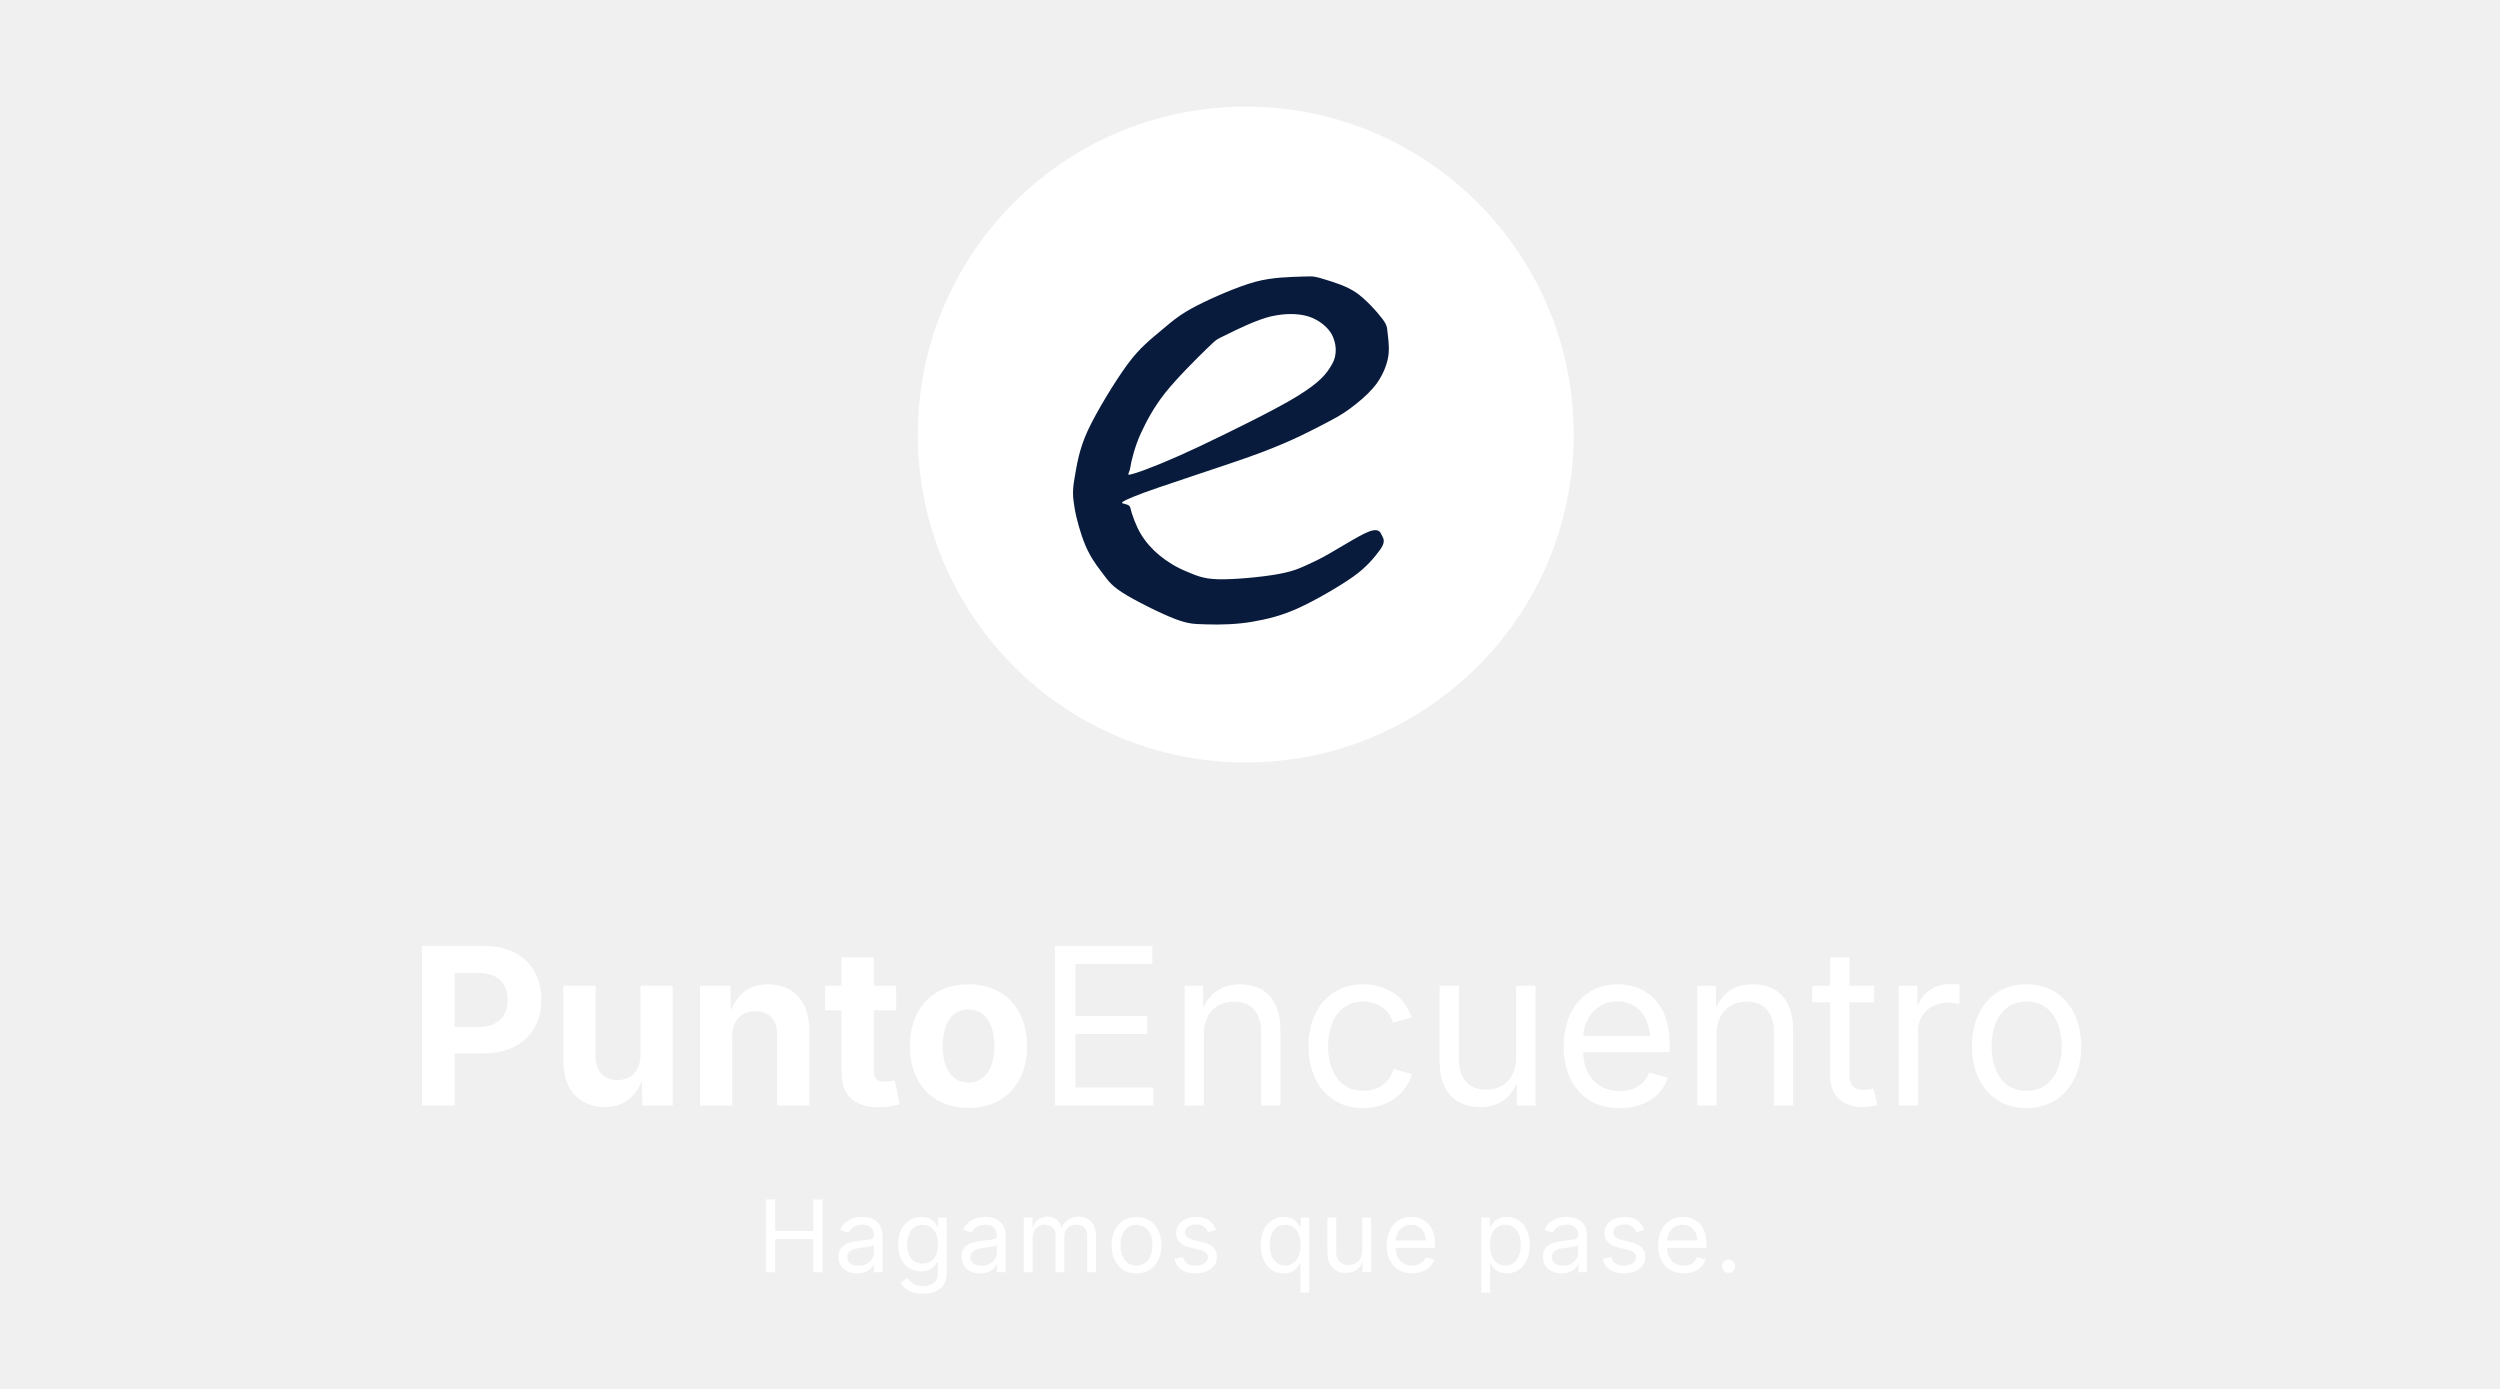
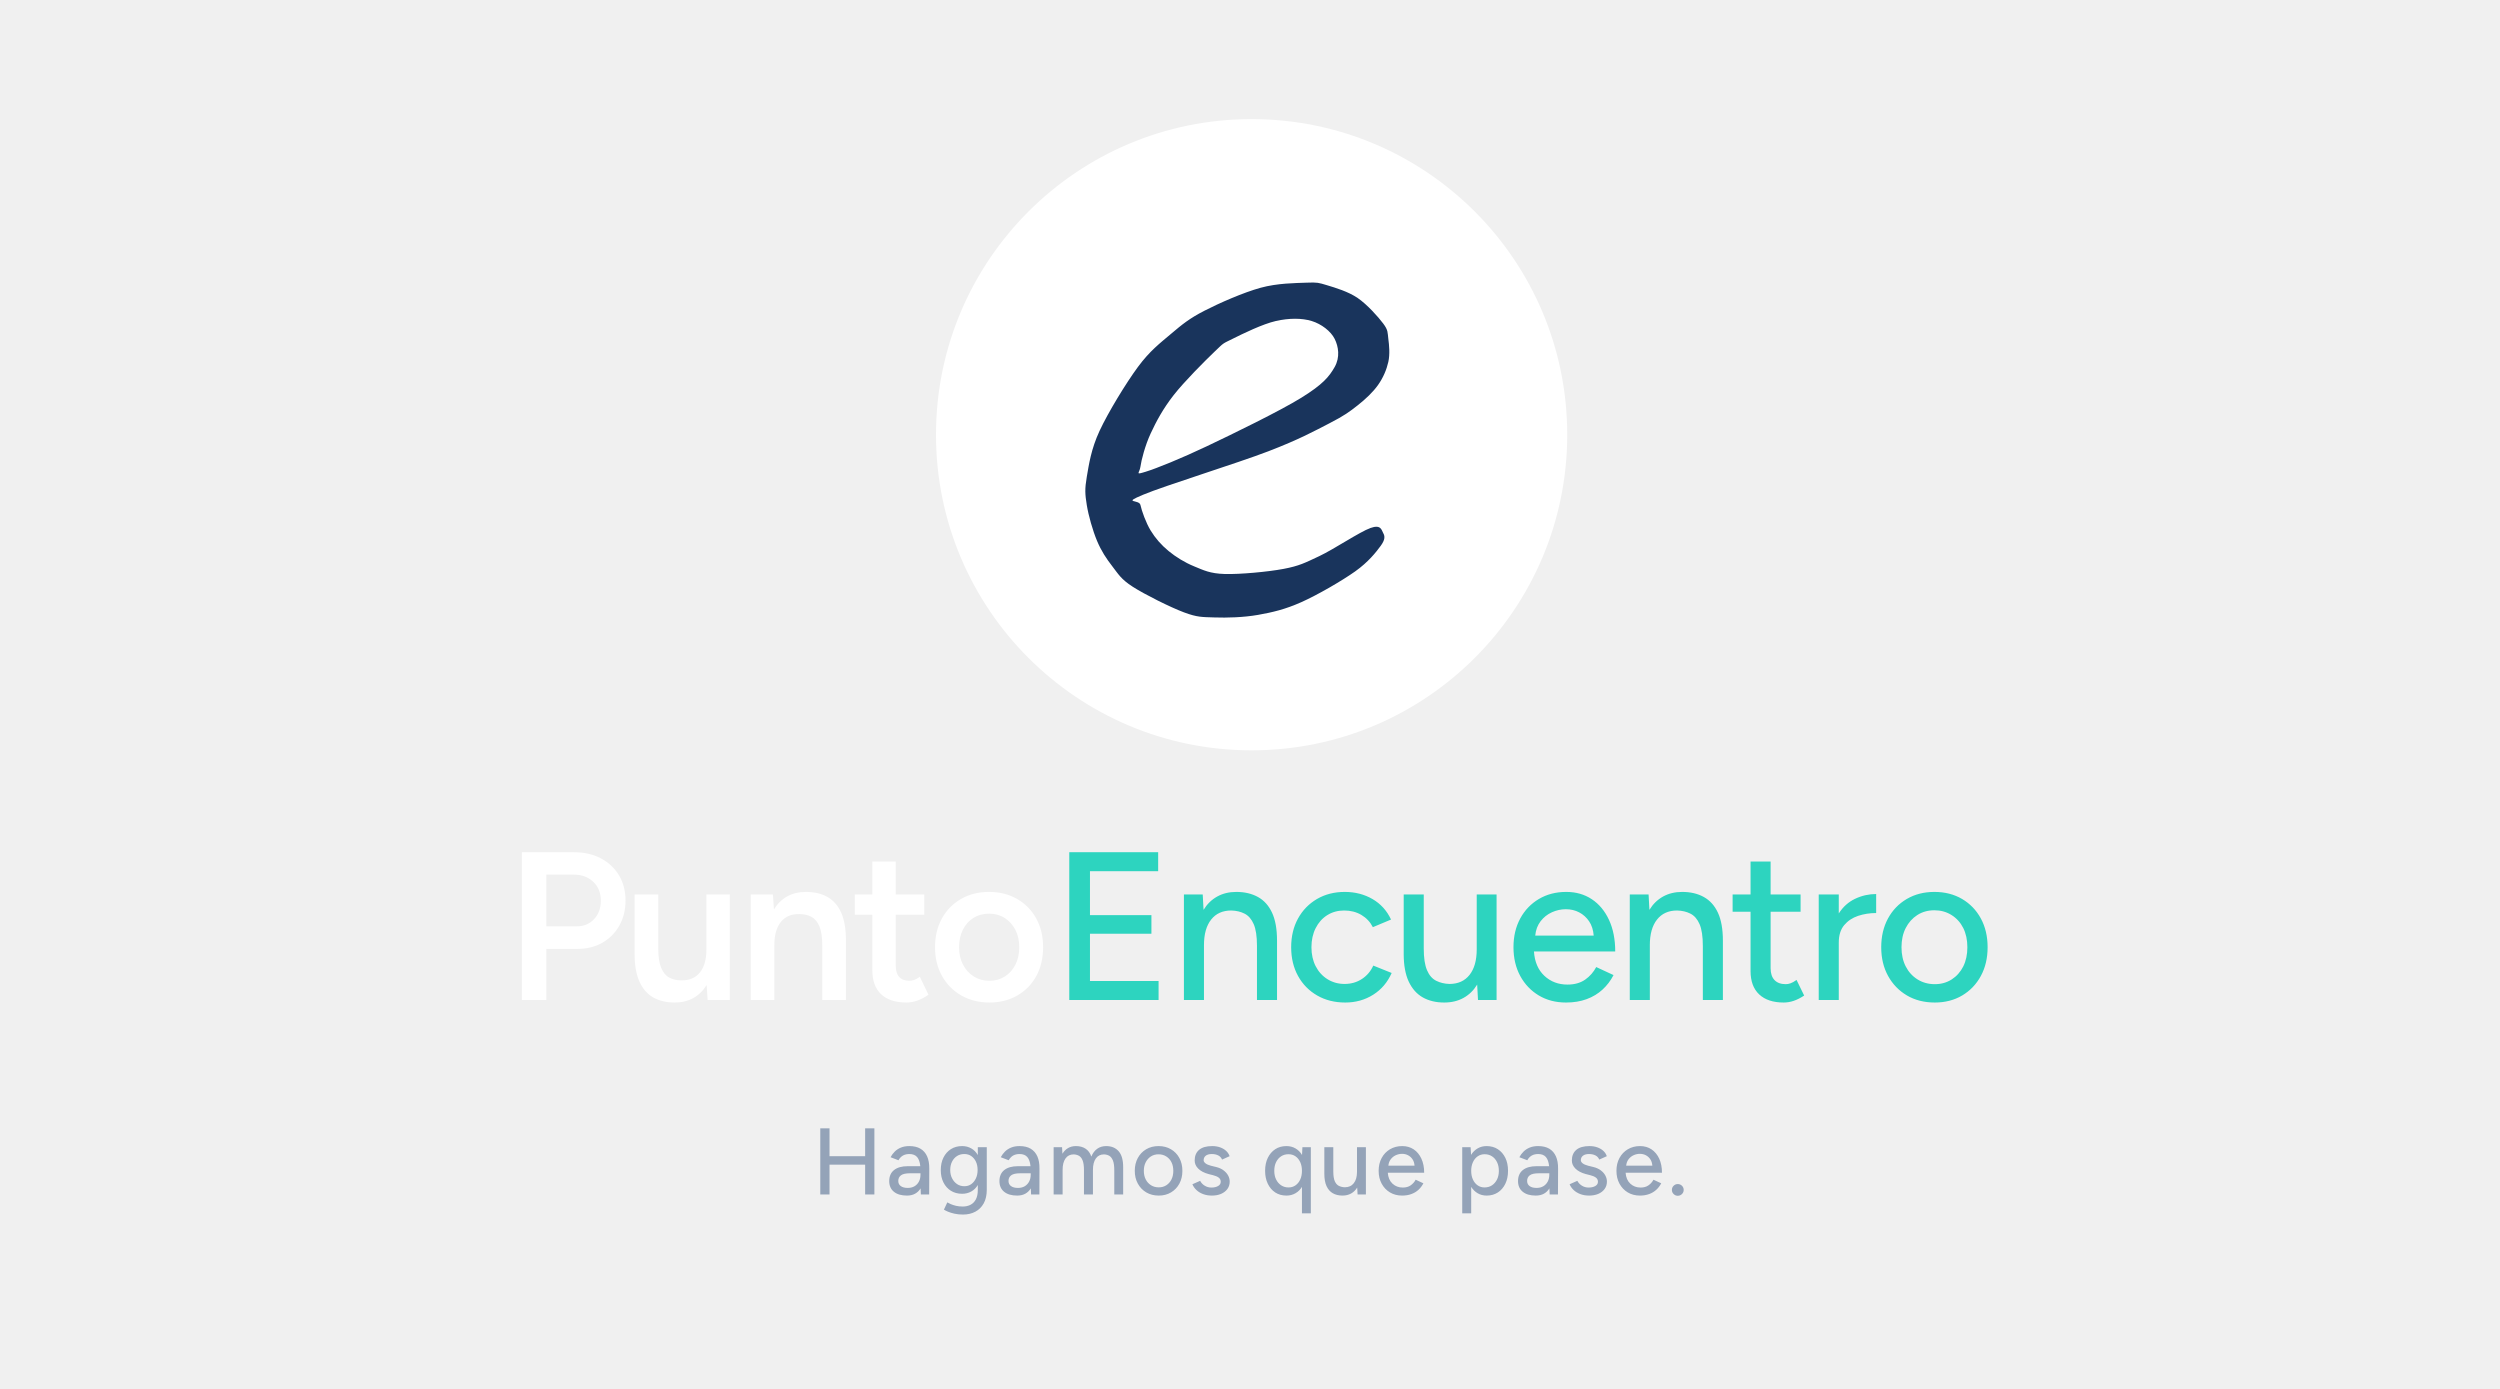
- <svg xmlns="http://www.w3.org/2000/svg" width="900" height="500" viewBox="0 0 900 500" role="img" aria-label="Logo vertical PuntoEncuentro" version="1.1" id="svg3">
-   <defs id="defs3" />
-   <g transform="translate(318 25) scale(0.955882)" id="g1">
-     <circle cx="136.5" cy="137.5" r="123.5" fill="#FFFFFF" id="circle1" />
-     <path d="M 178.00,84.00 C 174.33,81.50 169.33,80.00 166.00,79.00 C 162.67,78.00 162.33,77.83 158.00,78.00 C 153.67,78.17 146.67,78.17 140.00,80.00 C 133.33,81.83 123.83,86.00 118.00,89.00 C 112.17,92.00 109.33,94.33 105.00,98.00 C 100.67,101.67 96.67,104.67 92.00,111.00 C 87.33,117.33 80.33,128.83 77.00,136.00 C 73.67,143.17 72.83,149.17 72.00,154.00 C 71.17,158.83 71.33,160.83 72.00,165.00 C 72.67,169.17 74.33,175.00 76.00,179.00 C 77.67,183.00 79.67,186.00 82.00,189.00 C 84.33,192.00 85.33,194.00 90.00,197.00 C 94.67,200.00 104.67,205.00 110.00,207.00 C 115.33,209.00 117.17,208.83 122.00,209.00 C 126.83,209.17 133.33,209.00 139.00,208.00 C 144.67,207.00 149.67,205.83 156.00,203.00 C 162.33,200.17 171.83,194.67 177.00,191.00 C 182.17,187.33 185.17,183.50 187.00,181.00 C 188.83,178.50 188.67,177.17 188.00,176.00 C 187.33,174.83 187.17,172.50 183.00,174.00 C 178.83,175.50 168.67,182.33 163.00,185.00 C 157.33,187.67 155.17,188.83 149.00,190.00 C 142.83,191.17 131.83,192.17 126.00,192.00 C 120.17,191.83 117.67,190.50 114.00,189.00 C 110.33,187.50 106.83,185.33 104.00,183.00 C 101.17,180.67 98.83,178.00 97.00,175.00 C 95.17,172.00 93.50,167.33 93.00,165.00 C 92.50,162.67 85.67,164.50 94.00,161.00 C 102.33,157.50 130.83,148.67 143.00,144.00 C 155.17,139.33 161.17,136.00 167.00,133.00 C 172.83,130.00 174.83,128.50 178.00,126.00 C 181.17,123.50 184.00,120.83 186.00,118.00 C 188.00,115.17 189.33,112.00 190.00,109.00 C 190.67,106.00 190.33,102.50 190.00,100.00 C 189.67,97.50 190.00,96.67 188.00,94.00 C 186.00,91.33 181.67,86.50 178.00,84.00 Z M 169.00,100.00 C 170.50,103.00 171.17,107.17 169.00,111.00 C 166.83,114.83 164.33,117.83 156.00,123.00 C 147.67,128.17 129.17,137.17 119.00,142.00 C 108.83,146.83 99.33,150.67 95.00,152.00 C 90.67,153.33 92.67,152.50 93.00,150.00 C 93.33,147.50 94.83,141.67 97.00,137.00 C 99.17,132.33 101.83,127.33 106.00,122.00 C 110.17,116.67 118.17,108.67 122.00,105.00 C 125.83,101.33 125.00,102.00 129.00,100.00 C 133.00,98.00 140.83,94.17 146.00,93.00 C 151.17,91.83 156.17,91.83 160.00,93.00 C 163.83,94.17 167.50,97.00 169.00,100.00 Z" fill="#081B3D" fill-rule="evenodd" id="path1" />
+ <svg xmlns="http://www.w3.org/2000/svg" width="900" height="500" viewBox="0 0 900 500" role="img" aria-label="Logo vertical inverso PuntoEncuentro">
+   <g transform="translate(325 30) scale(0.92)">
+     <circle cx="136.5" cy="137.5" r="123.5" fill="#FFFFFF" />
+     <path d="M 178.00,84.00 C 174.33,81.50 169.33,80.00 166.00,79.00 C 162.67,78.00 162.33,77.83 158.00,78.00 C 153.67,78.17 146.67,78.17 140.00,80.00 C 133.33,81.83 123.83,86.00 118.00,89.00 C 112.17,92.00 109.33,94.33 105.00,98.00 C 100.67,101.67 96.67,104.67 92.00,111.00 C 87.33,117.33 80.33,128.83 77.00,136.00 C 73.67,143.17 72.83,149.17 72.00,154.00 C 71.17,158.83 71.33,160.83 72.00,165.00 C 72.67,169.17 74.33,175.00 76.00,179.00 C 77.67,183.00 79.67,186.00 82.00,189.00 C 84.33,192.00 85.33,194.00 90.00,197.00 C 94.67,200.00 104.67,205.00 110.00,207.00 C 115.33,209.00 117.17,208.83 122.00,209.00 C 126.83,209.17 133.33,209.00 139.00,208.00 C 144.67,207.00 149.67,205.83 156.00,203.00 C 162.33,200.17 171.83,194.67 177.00,191.00 C 182.17,187.33 185.17,183.50 187.00,181.00 C 188.83,178.50 188.67,177.17 188.00,176.00 C 187.33,174.83 187.17,172.50 183.00,174.00 C 178.83,175.50 168.67,182.33 163.00,185.00 C 157.33,187.67 155.17,188.83 149.00,190.00 C 142.83,191.17 131.83,192.17 126.00,192.00 C 120.17,191.83 117.67,190.50 114.00,189.00 C 110.33,187.50 106.83,185.33 104.00,183.00 C 101.17,180.67 98.83,178.00 97.00,175.00 C 95.17,172.00 93.50,167.33 93.00,165.00 C 92.50,162.67 85.67,164.50 94.00,161.00 C 102.33,157.50 130.83,148.67 143.00,144.00 C 155.17,139.33 161.17,136.00 167.00,133.00 C 172.83,130.00 174.83,128.50 178.00,126.00 C 181.17,123.50 184.00,120.83 186.00,118.00 C 188.00,115.17 189.33,112.00 190.00,109.00 C 190.67,106.00 190.33,102.50 190.00,100.00 C 189.67,97.50 190.00,96.67 188.00,94.00 C 186.00,91.33 181.67,86.50 178.00,84.00 Z M 169.00,100.00 C 170.50,103.00 171.17,107.17 169.00,111.00 C 166.83,114.83 164.33,117.83 156.00,123.00 C 147.67,128.17 129.17,137.17 119.00,142.00 C 108.83,146.83 99.33,150.67 95.00,152.00 C 90.67,153.33 92.67,152.50 93.00,150.00 C 93.33,147.50 94.83,141.67 97.00,137.00 C 99.17,132.33 101.83,127.33 106.00,122.00 C 110.17,116.67 118.17,108.67 122.00,105.00 C 125.83,101.33 125.00,102.00 129.00,100.00 C 133.00,98.00 140.83,94.17 146.00,93.00 C 151.17,91.83 156.17,91.83 160.00,93.00 C 163.83,94.17 167.50,97.00 169.00,100.00 Z" fill="#19345C" fill-rule="evenodd" />
  </g>
-   <g id="text2" style="font-size:79px;font-family:Inter;fill:#ffffff" aria-label="PuntoEncuentro">
-     <path style="font-weight:700" d="m 151.928,398 h 11.765 v -18.786 h 10.376 c 13.231,0 20.83,-7.908 20.83,-19.287 0,-11.302 -7.483,-19.403 -20.56,-19.403 h -22.412 z m 11.765,-28.275 v -19.48 h 8.448 c 7.213,0 10.608,3.896 10.608,9.682 0,5.786 -3.395,9.798 -10.569,9.798 z m 54.004,28.815 c 6.558,0 10.955,-3.395 13.385,-9.489 L 231.236,398 h 10.955 v -43.126 h -11.611 v 24.958 c 0,5.709 -3.472,9.026 -8.371,9.026 -4.86,0 -7.792,-3.202 -7.792,-8.563 v -25.42 h -11.572 v 27.426 c 0,10.106 5.902,16.24 14.851,16.24 z m 45.903,-25.498 c 0,-5.709 3.433,-9.026 8.371,-9.026 4.86,0 7.792,3.202 7.792,8.563 V 398 h 11.572 v -27.426 c 0,-10.106 -5.863,-16.24 -14.812,-16.24 -6.635,0 -10.994,3.433 -13.424,9.451 l -0.154,-8.911 h -10.916 V 398 h 11.572 z m 59.019,-18.168 h -8.062 v -10.261 h -11.572 v 10.261 h -5.94 v 8.834 h 5.94 v 22.682 c 0,7.908 4.706,12.228 13.347,12.228 2.314,0 4.899,-0.27 7.483,-1.042 l -1.659,-8.679 c -0.849,0.231 -2.777,0.501 -3.665,0.501 -2.816,0 -3.935,-1.273 -3.935,-4.012 v -21.679 h 8.062 z m 26.038,43.975 c 12.961,0 21.1,-8.949 21.1,-22.219 0,-13.347 -8.139,-22.296 -21.1,-22.296 -13,0 -21.1,8.949 -21.1,22.296 0,13.27 8.101,22.219 21.1,22.219 z m 0,-9.104 c -6.172,0 -9.296,-5.632 -9.296,-13.154 0,-7.638 3.125,-13.154 9.296,-13.154 6.172,0 9.335,5.555 9.335,13.154 0,7.522 -3.163,13.154 -9.335,13.154 z" id="path3" />
-     <path d="m 379.824,398 h 35.373 v -6.48 h -28.043 v -19.287 h 25.806 v -6.48 h -25.806 v -18.747 h 27.696 v -6.48 h -35.025 z m 53.58,-25.845 c 0,-7.368 4.667,-11.572 10.878,-11.572 6.018,0 9.721,3.973 9.721,10.608 V 398 h 6.943 v -27.388 c 0,-10.916 -5.863,-16.278 -14.581,-16.278 -5.786,0 -10.415,2.43 -13.192,8.525 l -0.039,-7.985 h -6.673 V 398 h 6.943 z m 57.283,26.771 c 8.448,0 15.314,-4.59 17.628,-12.267 l -6.635,-1.89 c -1.273,4.667 -5.208,7.946 -10.994,7.946 -8.602,0 -12.575,-7.522 -12.575,-16.008 0,-8.602 3.973,-16.163 12.575,-16.163 5.67,0 9.528,3.163 10.801,7.599 l 6.673,-1.89 c -2.353,-7.522 -9.142,-11.919 -17.474,-11.919 -11.727,0 -19.634,8.872 -19.634,22.373 0,13.308 7.908,22.219 19.634,22.219 z m 42.2,-0.386 c 5.67,0 10.376,-2.314 13.192,-8.602 V 398 h 6.712 v -43.126 h -6.982 v 25.845 c 0,7.368 -4.667,11.572 -10.839,11.572 -6.018,0 -9.759,-3.973 -9.759,-10.608 v -26.809 h -6.943 v 27.388 c 0,10.916 5.902,16.278 14.62,16.278 z m 50.224,0.386 c 8.833,0 15.275,-4.436 17.281,-10.955 l -6.712,-1.852 c -1.62,4.397 -5.439,6.635 -10.531,6.635 -7.638,0 -12.884,-4.938 -13.231,-13.964 h 31.168 v -2.893 c 0,-15.931 -9.644,-21.563 -18.786,-21.563 -11.765,0 -19.403,9.219 -19.403,22.45 0,13.27 7.715,22.142 20.213,22.142 z m -13.154,-25.999 c 0.424,-6.596 4.938,-12.421 12.344,-12.421 7.098,0 11.071,5.092 11.727,12.421 z m 48.025,-0.771 c 0,-7.368 4.667,-11.572 10.878,-11.572 6.018,0 9.721,3.973 9.721,10.608 V 398 h 6.943 v -27.388 c 0,-10.916 -5.863,-16.278 -14.581,-16.278 -5.786,0 -10.415,2.43 -13.192,8.525 l -0.039,-7.985 h -6.673 V 398 h 6.943 z m 56.704,-17.281 h -8.872 v -10.261 h -6.943 v 10.261 h -6.48 v 5.94 h 6.48 v 26.539 c 0,7.059 4.397,11.187 11.842,11.187 1.774,0 3.742,-0.27 5.169,-0.771 l -1.427,-5.863 c -1.157,0.231 -2.662,0.463 -3.549,0.463 -3.665,0 -5.092,-1.697 -5.092,-5.555 v -25.999 h 8.872 z M 683.557,398 h 6.943 v -27.002 c 0,-5.825 4.552,-10.029 10.762,-10.029 1.852,0 3.742,0.309 4.166,0.386 v -6.982 c -0.81,-0.039 -2.507,-0.116 -3.51,-0.116 -5.13,0 -9.605,2.893 -11.187,7.252 h -0.463 v -6.635 h -6.712 z m 45.98,0.926 c 11.765,0 19.711,-8.911 19.711,-22.219 0,-13.501 -7.946,-22.373 -19.711,-22.373 -11.727,0 -19.634,8.872 -19.634,22.373 0,13.308 7.908,22.219 19.634,22.219 z m 0,-6.21 c -8.602,0 -12.575,-7.522 -12.575,-16.008 0,-8.602 3.973,-16.163 12.575,-16.163 8.718,0 12.691,7.599 12.691,16.163 0,8.486 -3.973,16.008 -12.691,16.008 z" id="path4" />
+   <g id="wordmark">
+     <path d="M196.69 360L187.88 360L187.88 306.80L206.65 306.80Q212.12 306.80 216.30 309.00Q220.48 311.21 222.84 315.12Q225.19 319.04 225.19 324.20L225.19 324.20Q225.19 329.22 222.99 333.17Q220.78 337.12 216.87 339.37Q212.96 341.61 207.79 341.61L207.79 341.61L196.69 341.61L196.69 360ZM196.69 314.86L196.69 333.48L207.64 333.48Q211.44 333.48 213.87 330.89Q216.30 328.31 216.30 324.20L216.30 324.20Q216.30 320.02 213.56 317.44Q210.83 314.86 206.50 314.86L206.50 314.86L196.69 314.86Z M242.90 360.91L242.90 360.91Q238.42 360.91 235.19 359.09Q231.96 357.26 230.21 353.39Q228.46 349.51 228.46 343.43L228.46 343.43L228.46 322L236.97 322L236.97 341.46Q236.97 345.94 238.04 348.45Q239.10 350.96 240.96 351.94Q242.82 352.93 245.26 352.93L245.26 352.93Q249.59 353.01 251.94 350.12Q254.30 347.23 254.30 341.84L254.30 341.84L254.30 322L262.74 322L262.74 360L254.76 360L254.38 354.60Q252.55 357.64 249.63 359.28Q246.70 360.91 242.90 360.91Z M278.77 360L270.26 360L270.26 322L278.24 322L278.62 327.40Q280.44 324.36 283.37 322.72Q286.30 321.09 290.10 321.09L290.10 321.09Q294.66 321.09 297.89 322.91Q301.12 324.74 302.83 328.57Q304.54 332.41 304.54 338.57L304.54 338.57L304.54 360L296.02 360L296.02 340.54Q296.02 335.98 295.00 333.51Q293.97 331.04 292.11 330.06Q290.25 329.07 287.74 329.07L287.74 329.07Q283.48 328.99 281.13 331.88Q278.77 334.77 278.77 340.16L278.77 340.16L278.77 360Z M326.35 360.91L326.35 360.91Q320.34 360.91 317.19 357.91Q314.04 354.91 314.04 349.28L314.04 349.28L314.04 329.30L307.73 329.30L307.73 322L314.04 322L314.04 310.14L322.47 310.14L322.47 322L332.73 322L332.73 329.30L322.47 329.30L322.47 347.69Q322.47 350.35 323.73 351.72Q324.98 353.08 327.41 353.08L327.41 353.08Q328.17 353.08 329.08 352.78Q330.00 352.48 331.14 351.64L331.14 351.64L334.25 358.10Q332.28 359.47 330.30 360.19Q328.32 360.91 326.35 360.91Z M356.22 360.91L356.22 360.91Q350.52 360.91 346.07 358.37Q341.62 355.82 339.12 351.34Q336.61 346.85 336.61 341L336.61 341Q336.61 335.15 339.08 330.66Q341.55 326.18 345.96 323.63Q350.36 321.09 356.06 321.09L356.06 321.09Q361.76 321.09 366.17 323.63Q370.58 326.18 373.05 330.66Q375.52 335.15 375.52 341L375.52 341Q375.52 346.85 373.09 351.34Q370.66 355.82 366.25 358.37Q361.84 360.91 356.22 360.91ZM356.22 353.08L356.22 353.08Q359.33 353.08 361.76 351.53Q364.20 349.97 365.56 347.27Q366.93 344.57 366.93 341L366.93 341Q366.93 337.43 365.53 334.73Q364.12 332.03 361.69 330.47Q359.26 328.92 356.06 328.92L356.06 328.92Q352.87 328.92 350.44 330.44Q348.01 331.96 346.64 334.69Q345.27 337.43 345.27 341L345.27 341Q345.27 344.57 346.68 347.27Q348.08 349.97 350.55 351.53Q353.02 353.08 356.22 353.08Z" fill="#FFFFFF" />
+     <path d="M417.09 360L384.94 360L384.94 306.80L416.94 306.80L416.94 313.64L392.39 313.64L392.39 329.45L414.51 329.45L414.51 336.14L392.39 336.14L392.39 353.16L417.09 353.16L417.09 360Z M433.43 360L426.21 360L426.21 322L432.98 322L433.28 327.55Q435.18 324.43 438.18 322.76Q441.18 321.09 445.06 321.09L445.06 321.09Q449.54 321.09 452.85 322.91Q456.16 324.74 457.94 328.57Q459.73 332.41 459.73 338.64L459.73 338.64L459.73 360L452.51 360L452.51 340.54Q452.51 335.38 451.33 332.68Q450.15 329.98 448.06 328.92Q445.97 327.85 443.24 327.78L443.24 327.78Q438.60 327.78 436.02 331.04Q433.43 334.31 433.43 340.24L433.43 340.24L433.43 360Z M484.28 360.91L484.28 360.91Q478.58 360.91 474.17 358.37Q469.76 355.82 467.29 351.34Q464.82 346.85 464.82 341L464.82 341Q464.82 335.15 467.29 330.66Q469.76 326.18 474.13 323.63Q478.50 321.09 484.12 321.09L484.12 321.09Q489.67 321.09 494.12 323.67Q498.56 326.26 500.77 331.04L500.77 331.04L494.23 333.78Q492.79 330.97 490.09 329.37Q487.39 327.78 483.90 327.78L483.90 327.78Q480.48 327.78 477.82 329.45Q475.16 331.12 473.64 334.12Q472.12 337.12 472.12 341L472.12 341Q472.12 344.88 473.64 347.84Q475.16 350.80 477.89 352.51Q480.63 354.22 484.05 354.22L484.05 354.22Q487.54 354.22 490.28 352.44Q493.02 350.65 494.38 347.61L494.38 347.61L501.00 350.27Q498.79 355.29 494.35 358.10Q489.90 360.91 484.28 360.91Z M519.92 360.91L519.92 360.91Q515.51 360.91 512.24 359.09Q508.98 357.26 507.15 353.39Q505.33 349.51 505.33 343.36L505.33 343.36L505.33 322L512.55 322L512.55 341.46Q512.55 346.55 513.73 349.28Q514.90 352.02 517.03 353.08Q519.16 354.15 521.82 354.22L521.82 354.22Q526.46 354.22 529.04 350.96Q531.62 347.69 531.62 341.76L531.62 341.76L531.62 322L538.77 322L538.77 360L532.08 360L531.78 354.45Q529.88 357.57 526.87 359.24Q523.87 360.91 519.92 360.91Z M563.77 360.91L563.77 360.91Q558.22 360.91 553.97 358.37Q549.71 355.82 547.28 351.34Q544.85 346.85 544.85 341L544.85 341Q544.85 335.15 547.28 330.66Q549.71 326.18 554.01 323.63Q558.30 321.09 563.85 321.09L563.85 321.09Q569.09 321.09 573.04 323.71Q577.00 326.33 579.24 331.16Q581.48 335.98 581.48 342.52L581.48 342.52L552.22 342.52Q552.60 348.14 555.98 351.30Q559.36 354.45 564.30 354.45L564.30 354.45Q568.10 354.45 570.65 352.67Q573.20 350.88 574.64 348.14L574.64 348.14L580.87 351.03Q579.35 354.00 576.92 356.24Q574.49 358.48 571.18 359.70Q567.88 360.91 563.77 360.91ZM552.68 336.82L552.68 336.82L573.73 336.82Q573.50 333.78 572.09 331.69Q570.69 329.60 568.52 328.46Q566.36 327.32 563.70 327.32L563.70 327.32Q561.11 327.32 558.68 328.42Q556.25 329.52 554.61 331.65Q552.98 333.78 552.68 336.82Z M593.94 360L586.72 360L586.72 322L593.49 322L593.79 327.55Q595.69 324.43 598.69 322.76Q601.70 321.09 605.57 321.09L605.57 321.09Q610.06 321.09 613.36 322.91Q616.67 324.74 618.45 328.57Q620.24 332.41 620.24 338.64L620.24 338.64L620.24 360L613.02 360L613.02 340.54Q613.02 335.38 611.84 332.68Q610.66 329.98 608.57 328.92Q606.48 327.85 603.75 327.78L603.75 327.78Q599.11 327.78 596.53 331.04Q593.94 334.31 593.94 340.24L593.94 340.24L593.94 360Z M642.13 360.91L642.13 360.91Q636.43 360.91 633.31 357.99Q630.20 355.06 630.20 349.59L630.20 349.59L630.20 328.23L623.74 328.23L623.74 322L630.20 322L630.20 310.14L637.42 310.14L637.42 322L648.21 322L648.21 328.23L637.42 328.23L637.42 348.52Q637.42 351.34 638.82 352.82Q640.23 354.30 642.89 354.30L642.89 354.30Q643.65 354.30 644.56 354.00Q645.47 353.69 646.76 352.78L646.76 352.78L649.50 358.40Q647.52 359.70 645.74 360.30Q643.95 360.91 642.13 360.91Z M661.96 360L654.74 360L654.74 322L661.96 322L661.96 328.84Q664.24 325.27 667.85 323.56Q671.46 321.85 675.42 321.85L675.42 321.85L675.42 328.69Q672.00 328.69 668.92 329.71Q665.84 330.74 663.90 333.06Q661.96 335.38 661.96 339.33L661.96 339.33L661.96 360Z M696.54 360.91L696.54 360.91Q690.84 360.91 686.51 358.37Q682.18 355.82 679.71 351.34Q677.24 346.85 677.24 341L677.24 341Q677.24 335.15 679.67 330.66Q682.10 326.18 686.44 323.63Q690.77 321.09 696.39 321.09L696.39 321.09Q702.02 321.09 706.35 323.63Q710.68 326.18 713.11 330.66Q715.54 335.15 715.54 341L715.54 341Q715.54 346.85 713.11 351.34Q710.68 355.82 706.39 358.37Q702.09 360.91 696.54 360.91ZM696.54 354.30L696.54 354.30Q699.96 354.30 702.62 352.59Q705.28 350.88 706.77 347.92Q708.25 344.95 708.25 341L708.25 341Q708.25 337.05 706.77 334.08Q705.28 331.12 702.55 329.41Q699.81 327.70 696.39 327.70L696.39 327.70Q692.90 327.70 690.24 329.41Q687.58 331.12 686.06 334.08Q684.54 337.05 684.54 341L684.54 341Q684.54 344.95 686.06 347.92Q687.58 350.88 690.31 352.59Q693.05 354.30 696.54 354.30Z" fill="#2DD4BF" />
+     <path d="M298.63 430L295.30 430L295.30 406.20L298.63 406.20L298.63 416.23L311.45 416.23L311.45 406.20L314.78 406.20L314.78 430L311.45 430L311.45 419.29L298.63 419.29L298.63 430Z M326.51 430.41L326.51 430.41Q323.49 430.41 321.80 429.03Q320.12 427.65 320.12 425.21L320.12 425.21Q320.12 422.59 321.87 421.21Q323.62 419.83 326.75 419.83L326.75 419.83L331.31 419.83Q331.10 417.66 330.17 416.55Q329.23 415.45 327.36 415.45L327.36 415.45Q326.04 415.45 325.07 415.99Q324.10 416.54 323.45 417.69L323.45 417.69L320.60 416.60Q321.21 415.45 322.13 414.55Q323.04 413.65 324.34 413.12Q325.63 412.59 327.36 412.59L327.36 412.59Q329.78 412.59 331.37 413.54Q332.97 414.50 333.77 416.30Q334.57 418.10 334.54 420.75L334.54 420.75L334.50 430L331.51 430L331.41 427.82Q330.66 429.05 329.44 429.73Q328.21 430.41 326.51 430.41ZM326.78 427.65L326.78 427.65Q328.18 427.65 329.20 427.06Q330.22 426.46 330.80 425.39Q331.37 424.32 331.37 422.93L331.37 422.93L331.37 422.38L327.63 422.38Q325.29 422.38 324.34 423.12Q323.38 423.85 323.38 425.14L323.38 425.14Q323.38 426.33 324.28 426.99Q325.19 427.65 326.78 427.65Z M346.67 437.24L346.67 437.24Q344.97 437.24 343.58 436.92Q342.19 436.60 341.23 436.19Q340.28 435.78 339.81 435.47L339.81 435.47L341.03 432.86Q341.47 433.13 342.29 433.49Q343.10 433.84 344.19 434.10Q345.28 434.35 346.61 434.35L346.61 434.35Q348.17 434.35 349.39 433.72Q350.62 433.09 351.31 431.77Q352.01 430.44 352.01 428.37L352.01 428.37L352.01 426.60Q351.13 428.10 349.67 428.93Q348.20 429.76 346.37 429.76L346.37 429.76Q344.06 429.76 342.34 428.69Q340.62 427.62 339.65 425.70Q338.68 423.78 338.68 421.26L338.68 421.26Q338.68 418.64 339.65 416.71Q340.62 414.77 342.34 413.68Q344.06 412.59 346.37 412.59L346.37 412.59Q348.20 412.59 349.67 413.43Q351.13 414.26 352.01 415.82L352.01 415.82L352.01 413L355.24 413L355.24 428.30Q355.24 431.22 354.14 433.21Q353.03 435.20 351.11 436.22Q349.19 437.24 346.67 437.24ZM347.18 427.04L347.18 427.04Q348.61 427.04 349.67 426.28Q350.72 425.51 351.33 424.20Q351.94 422.89 351.94 421.19L351.94 421.19Q351.94 419.49 351.33 418.20Q350.72 416.91 349.65 416.18Q348.58 415.45 347.15 415.45L347.15 415.45Q345.65 415.45 344.51 416.18Q343.38 416.91 342.73 418.20Q342.08 419.49 342.08 421.19L342.08 421.19Q342.08 422.89 342.75 424.20Q343.41 425.51 344.55 426.28Q345.69 427.04 347.18 427.04Z M366.19 430.41L366.19 430.41Q363.16 430.41 361.48 429.03Q359.80 427.65 359.80 425.21L359.80 425.21Q359.80 422.59 361.55 421.21Q363.30 419.83 366.43 419.83L366.43 419.83L370.98 419.83Q370.78 417.66 369.84 416.55Q368.91 415.45 367.04 415.45L367.04 415.45Q365.71 415.45 364.74 415.99Q363.78 416.54 363.13 417.69L363.13 417.69L360.27 416.60Q360.89 415.45 361.80 414.55Q362.72 413.65 364.01 413.12Q365.31 412.59 367.04 412.59L367.04 412.59Q369.45 412.59 371.05 413.54Q372.65 414.50 373.45 416.30Q374.25 418.10 374.21 420.75L374.21 420.75L374.18 430L371.19 430L371.09 427.82Q370.34 429.05 369.11 429.73Q367.89 430.41 366.19 430.41ZM366.46 427.65L366.46 427.65Q367.86 427.65 368.88 427.06Q369.90 426.46 370.47 425.39Q371.05 424.32 371.05 422.93L371.05 422.93L371.05 422.38L367.31 422.38Q364.97 422.38 364.01 423.12Q363.06 423.85 363.06 425.14L363.06 425.14Q363.06 426.33 363.96 426.99Q364.86 427.65 366.46 427.65Z M382.54 430L379.31 430L379.31 413L382.34 413L382.48 415.35Q383.29 413.99 384.52 413.29Q385.74 412.59 387.34 412.59L387.34 412.59Q389.38 412.59 390.81 413.53Q392.23 414.46 392.88 416.37L392.88 416.37Q393.63 414.53 394.99 413.56Q396.35 412.59 398.22 412.59L398.22 412.59Q401.11 412.59 402.74 414.48Q404.37 416.37 404.34 420.28L404.34 420.28L404.34 430L401.14 430L401.14 421.30Q401.14 418.98 400.65 417.78Q400.16 416.57 399.34 416.09Q398.52 415.62 397.44 415.58L397.44 415.58Q395.53 415.58 394.50 417.05Q393.46 418.51 393.46 421.16L393.46 421.16L393.46 430L390.23 430L390.23 421.30Q390.23 418.98 389.75 417.78Q389.28 416.57 388.44 416.09Q387.61 415.62 386.52 415.58L386.52 415.58Q384.62 415.58 383.58 417.05Q382.54 418.51 382.54 421.16L382.54 421.16L382.54 430Z M417.16 430.41L417.16 430.41Q414.61 430.41 412.67 429.27Q410.73 428.13 409.63 426.12Q408.52 424.12 408.52 421.50L408.52 421.50Q408.52 418.88 409.61 416.88Q410.70 414.87 412.63 413.73Q414.57 412.59 417.09 412.59L417.09 412.59Q419.60 412.59 421.54 413.73Q423.48 414.87 424.57 416.88Q425.66 418.88 425.66 421.50L425.66 421.50Q425.66 424.12 424.57 426.12Q423.48 428.13 421.56 429.27Q419.64 430.41 417.16 430.41ZM417.16 427.45L417.16 427.45Q418.69 427.45 419.88 426.69Q421.07 425.92 421.73 424.59Q422.39 423.27 422.39 421.50L422.39 421.50Q422.39 419.73 421.73 418.41Q421.07 417.08 419.84 416.31Q418.62 415.55 417.09 415.55L417.09 415.55Q415.52 415.55 414.33 416.31Q413.14 417.08 412.46 418.41Q411.78 419.73 411.78 421.50L411.78 421.50Q411.78 423.27 412.46 424.59Q413.14 425.92 414.37 426.69Q415.59 427.45 417.16 427.45Z M436.30 430.41L436.30 430.41Q434.50 430.41 433.09 429.86Q431.67 429.32 430.71 428.40Q429.74 427.48 429.26 426.33L429.26 426.33L432.05 425.10Q432.59 426.16 433.68 426.84Q434.77 427.52 436.09 427.52L436.09 427.52Q437.56 427.52 438.51 426.97Q439.46 426.43 439.46 425.44L439.46 425.44Q439.46 424.49 438.75 423.95Q438.03 423.40 436.67 423.06L436.67 423.06L435.07 422.66Q432.69 422.01 431.38 420.72Q430.08 419.43 430.08 417.79L430.08 417.79Q430.08 415.31 431.67 413.95Q433.27 412.59 436.40 412.59L436.40 412.59Q437.93 412.59 439.21 413.03Q440.48 413.48 441.38 414.29Q442.28 415.11 442.66 416.23L442.66 416.23L439.94 417.45Q439.53 416.43 438.54 415.94Q437.56 415.45 436.23 415.45L436.23 415.45Q434.87 415.45 434.09 416.04Q433.31 416.64 433.31 417.69L433.31 417.69Q433.31 418.27 433.97 418.80Q434.63 419.32 435.92 419.66L435.92 419.66L437.76 420.11Q439.43 420.51 440.51 421.35Q441.60 422.18 442.15 423.22Q442.69 424.25 442.69 425.38L442.69 425.38Q442.69 426.91 441.86 428.05Q441.02 429.18 439.58 429.80Q438.13 430.41 436.30 430.41Z  M471.90 436.80L468.70 436.80L468.70 427.28Q467.82 428.74 466.37 429.57Q464.93 430.41 463.12 430.41L463.12 430.41Q460.81 430.41 459.09 429.29Q457.38 428.16 456.41 426.16Q455.44 424.15 455.44 421.50L455.44 421.50Q455.44 418.81 456.41 416.82Q457.38 414.84 459.09 413.71Q460.81 412.59 463.12 412.59L463.12 412.59Q464.96 412.59 466.40 413.44Q467.85 414.29 468.73 415.79L468.73 415.79L468.87 413L471.90 413L471.90 436.80ZM463.87 427.48L463.87 427.48Q465.30 427.48 466.39 426.72Q467.48 425.95 468.09 424.61Q468.70 423.27 468.70 421.50L468.70 421.50Q468.70 419.73 468.09 418.39Q467.48 417.05 466.39 416.28Q465.30 415.52 463.84 415.52L463.84 415.52Q462.34 415.52 461.19 416.28Q460.03 417.05 459.38 418.39Q458.74 419.73 458.74 421.50L458.74 421.50Q458.74 423.27 459.40 424.61Q460.06 425.95 461.22 426.72Q462.38 427.48 463.87 427.48Z M483.29 430.41L483.29 430.41Q481.31 430.41 479.85 429.59Q478.39 428.78 477.57 427.04Q476.76 425.31 476.76 422.55L476.76 422.55L476.76 413L479.99 413L479.99 421.70Q479.99 423.98 480.51 425.21Q481.04 426.43 481.99 426.91Q482.95 427.38 484.14 427.42L484.14 427.42Q486.21 427.42 487.37 425.95Q488.52 424.49 488.52 421.84L488.52 421.84L488.52 413L491.72 413L491.72 430L488.73 430L488.59 427.52Q487.74 428.91 486.40 429.66Q485.05 430.41 483.29 430.41Z M504.77 430.41L504.77 430.41Q502.29 430.41 500.39 429.27Q498.48 428.13 497.40 426.12Q496.31 424.12 496.31 421.50L496.31 421.50Q496.31 418.88 497.40 416.88Q498.48 414.87 500.40 413.73Q502.33 412.59 504.81 412.59L504.81 412.59Q507.15 412.59 508.92 413.76Q510.69 414.94 511.69 417.10Q512.70 419.26 512.70 422.18L512.70 422.18L499.61 422.18Q499.78 424.70 501.29 426.11Q502.80 427.52 505.01 427.52L505.01 427.52Q506.71 427.52 507.85 426.72Q508.99 425.92 509.64 424.70L509.64 424.70L512.42 425.99Q511.74 427.31 510.66 428.32Q509.57 429.32 508.09 429.86Q506.61 430.41 504.77 430.41ZM499.81 419.63L499.81 419.63L509.23 419.63Q509.13 418.27 508.50 417.33Q507.87 416.40 506.90 415.89Q505.93 415.38 504.74 415.38L504.74 415.38Q503.58 415.38 502.50 415.87Q501.41 416.37 500.68 417.32Q499.95 418.27 499.81 419.63Z  M529.63 436.80L526.40 436.80L526.40 413L529.42 413L529.59 415.75Q530.51 414.26 531.94 413.43Q533.37 412.59 535.20 412.59L535.20 412.59Q537.48 412.59 539.22 413.71Q540.95 414.84 541.92 416.82Q542.89 418.81 542.89 421.50L542.89 421.50Q542.89 424.15 541.92 426.16Q540.95 428.16 539.22 429.29Q537.48 430.41 535.20 430.41L535.20 430.41Q533.37 430.41 531.96 429.57Q530.55 428.74 529.63 427.28L529.63 427.28L529.63 436.80ZM534.42 427.48L534.42 427.48Q535.95 427.48 537.11 426.72Q538.26 425.95 538.93 424.61Q539.59 423.27 539.59 421.50L539.59 421.50Q539.59 419.73 538.94 418.39Q538.30 417.05 537.14 416.28Q535.99 415.52 534.46 415.52L534.46 415.52Q533.06 415.52 531.96 416.28Q530.85 417.05 530.24 418.41Q529.63 419.77 529.63 421.50L529.63 421.50Q529.63 423.27 530.24 424.61Q530.85 425.95 531.94 426.72Q533.03 427.48 534.42 427.48Z M552.88 430.41L552.88 430.41Q549.86 430.41 548.18 429.03Q546.49 427.65 546.49 425.21L546.49 425.21Q546.49 422.59 548.24 421.21Q549.99 419.83 553.12 419.83L553.12 419.83L557.68 419.83Q557.47 417.66 556.54 416.55Q555.60 415.45 553.73 415.45L553.73 415.45Q552.41 415.45 551.44 415.99Q550.47 416.54 549.82 417.69L549.82 417.69L546.97 416.60Q547.58 415.45 548.50 414.55Q549.42 413.65 550.71 413.12Q552 412.59 553.73 412.59L553.73 412.59Q556.15 412.59 557.75 413.54Q559.34 414.50 560.14 416.30Q560.94 418.10 560.91 420.75L560.91 420.75L560.87 430L557.88 430L557.78 427.82Q557.03 429.05 555.81 429.73Q554.58 430.41 552.88 430.41ZM553.16 427.65L553.16 427.65Q554.55 427.65 555.57 427.06Q556.59 426.46 557.17 425.39Q557.75 424.32 557.75 422.93L557.75 422.93L557.75 422.38L554.01 422.38Q551.66 422.38 550.71 423.12Q549.76 423.85 549.76 425.14L549.76 425.14Q549.76 426.33 550.66 426.99Q551.56 427.65 553.16 427.65Z M572.09 430.41L572.09 430.41Q570.29 430.41 568.88 429.86Q567.47 429.32 566.50 428.40Q565.53 427.48 565.06 426.33L565.06 426.33L567.84 425.10Q568.39 426.16 569.48 426.84Q570.56 427.52 571.89 427.52L571.89 427.52Q573.35 427.52 574.30 426.97Q575.26 426.43 575.26 425.44L575.26 425.44Q575.26 424.49 574.54 423.95Q573.83 423.40 572.47 423.06L572.47 423.06L570.87 422.66Q568.49 422.01 567.18 420.72Q565.87 419.43 565.87 417.79L565.87 417.79Q565.87 415.31 567.47 413.95Q569.07 412.59 572.20 412.59L572.20 412.59Q573.73 412.59 575.00 413.03Q576.28 413.48 577.18 414.29Q578.08 415.11 578.45 416.23L578.45 416.23L575.73 417.45Q575.32 416.43 574.34 415.94Q573.35 415.45 572.03 415.45L572.03 415.45Q570.67 415.45 569.88 416.04Q569.10 416.64 569.10 417.69L569.10 417.69Q569.10 418.27 569.76 418.80Q570.43 419.32 571.72 419.66L571.72 419.66L573.56 420.11Q575.22 420.51 576.31 421.35Q577.40 422.18 577.94 423.22Q578.49 424.25 578.49 425.38L578.49 425.38Q578.49 426.91 577.65 428.05Q576.82 429.18 575.38 429.80Q573.93 430.41 572.09 430.41Z M590.39 430.41L590.39 430.41Q587.90 430.41 586 429.27Q584.10 428.13 583.01 426.12Q581.92 424.12 581.92 421.50L581.92 421.50Q581.92 418.88 583.01 416.88Q584.10 414.87 586.02 413.73Q587.94 412.59 590.42 412.59L590.42 412.59Q592.77 412.59 594.53 413.76Q596.30 414.94 597.31 417.10Q598.31 419.26 598.31 422.18L598.31 422.18L585.22 422.18Q585.39 424.70 586.90 426.11Q588.41 427.52 590.62 427.52L590.62 427.52Q592.32 427.52 593.46 426.72Q594.60 425.92 595.25 424.70L595.25 424.70L598.04 425.99Q597.36 427.31 596.27 428.32Q595.18 429.32 593.70 429.86Q592.22 430.41 590.39 430.41ZM585.42 419.63L585.42 419.63L594.84 419.63Q594.74 418.27 594.11 417.33Q593.48 416.40 592.51 415.89Q591.54 415.38 590.35 415.38L590.35 415.38Q589.20 415.38 588.11 415.87Q587.02 416.37 586.29 417.32Q585.56 418.27 585.42 419.63Z M603.99 430.48L603.99 430.48Q603.14 430.48 602.51 429.86Q601.88 429.25 601.88 428.37L601.88 428.37Q601.88 427.48 602.51 426.87Q603.14 426.26 603.99 426.26L603.99 426.26Q604.87 426.26 605.50 426.87Q606.13 427.48 606.13 428.37L606.13 428.37Q606.13 429.25 605.50 429.86Q604.87 430.48 603.99 430.48Z" fill="#94A3B8" />
  </g>
-   <path d="m 275.702,458 h 3.34 v -11.918 h 13.746 V 458 h 3.34 v -26.191 h -3.34 v 11.32 h -13.746 v -11.32 h -3.34 z m 32.869,0.457 c 3.322,0 5.168,-1.74 5.836,-3.129 h 0.211 V 458 h 3.111 v -12.955 c 0,-6.135 -4.729,-6.943 -7.365,-6.943 -3.041,0 -6.416,1.09 -7.928,4.658 l 3.041,1.002 c 0.615,-1.371 2.145,-2.883 4.975,-2.883 2.725,0 4.113,1.406 4.113,3.85 v 0.105 c 0,1.459 -1.547,1.354 -5.045,1.793 -3.639,0.457 -7.646,1.283 -7.646,5.783 0,3.867 2.971,6.047 6.697,6.047 z m 0.545,-2.795 c -2.355,0 -4.061,-1.055 -4.061,-3.094 0,-2.232 2.021,-2.971 4.324,-3.27 1.213,-0.158 4.658,-0.51 5.186,-1.125 v 2.725 c 0,2.408 -1.951,4.764 -5.449,4.764 z m 23.131,10.107 c 4.781,0 8.561,-2.18 8.561,-7.26 v -20.162 h -3.076 v 3.146 h -0.299 c -0.668,-1.055 -1.934,-3.393 -5.73,-3.393 -4.904,0 -8.367,3.902 -8.367,9.984 0,6.17 3.586,9.598 8.297,9.598 3.797,0 5.045,-2.162 5.713,-3.287 h 0.299 v 3.938 c 0,3.234 -2.268,4.676 -5.396,4.676 -3.463,0 -4.693,-1.758 -5.52,-2.9 l -2.566,1.652 c 1.213,2.162 3.727,4.008 8.086,4.008 z m -0.088,-10.898 c -3.691,0 -5.607,-2.812 -5.607,-6.855 0,-3.92 1.863,-7.084 5.607,-7.084 3.621,0 5.52,2.918 5.52,7.084 0,4.289 -1.951,6.855 -5.52,6.855 z m 20.705,3.586 c 3.322,0 5.168,-1.74 5.836,-3.129 h 0.211 V 458 h 3.111 v -12.955 c 0,-6.135 -4.729,-6.943 -7.365,-6.943 -3.041,0 -6.416,1.09 -7.928,4.658 l 3.041,1.002 c 0.615,-1.371 2.145,-2.883 4.975,-2.883 2.725,0 4.113,1.406 4.113,3.85 v 0.105 c 0,1.459 -1.547,1.354 -5.045,1.793 -3.639,0.457 -7.646,1.283 -7.646,5.783 0,3.867 2.971,6.047 6.697,6.047 z m 0.545,-2.795 c -2.355,0 -4.061,-1.055 -4.061,-3.094 0,-2.232 2.021,-2.971 4.324,-3.27 1.213,-0.158 4.658,-0.51 5.186,-1.125 v 2.725 c 0,2.408 -1.951,4.764 -5.449,4.764 z M 368.577,458 h 3.164 v -12.375 c 0,-3.129 2.092,-4.746 4.395,-4.746 2.215,0 3.85,1.459 3.85,3.639 V 458 h 3.164 v -12.832 c 0,-2.479 1.617,-4.289 4.271,-4.289 2.109,0 3.973,1.125 3.973,3.955 V 458 h 3.164 v -13.254 c 0,-4.553 -2.777,-6.75 -6.188,-6.75 -2.848,0 -5.256,1.529 -6.188,4.008 -0.703,-2.426 -2.426,-4.008 -5.01,-4.008 -2.32,0 -4.535,1.301 -5.502,3.955 l -0.018,-3.604 h -3.076 z m 40.533,0.422 c 5.361,0 8.982,-4.061 8.982,-10.125 0,-6.152 -3.621,-10.195 -8.982,-10.195 -5.344,0 -8.947,4.043 -8.947,10.195 0,6.064 3.604,10.125 8.947,10.125 z m 0,-2.83 c -3.92,0 -5.73,-3.428 -5.73,-7.295 0,-3.92 1.811,-7.365 5.73,-7.365 3.973,0 5.783,3.463 5.783,7.365 0,3.867 -1.811,7.295 -5.783,7.295 z m 21.268,2.83 c 4.605,0 7.752,-2.514 7.752,-5.959 0,-2.689 -1.67,-4.465 -5.238,-5.309 l -2.971,-0.703 c -2.303,-0.545 -3.305,-1.354 -3.305,-2.812 0,-1.635 1.758,-2.848 4.096,-2.848 2.531,0 3.639,1.371 4.184,2.777 l 2.865,-0.738 c -0.896,-2.76 -3.023,-4.729 -7.066,-4.729 -4.184,0 -7.277,2.355 -7.277,5.73 0,2.76 1.705,4.518 5.273,5.361 l 3.27,0.773 c 1.934,0.457 2.883,1.354 2.883,2.707 0,1.617 -1.758,2.971 -4.5,2.971 -2.355,0 -3.955,-0.967 -4.518,-3.129 l -3.006,0.721 c 0.703,3.393 3.516,5.186 7.559,5.186 z m 40.936,6.926 v -27 h -3.059 v 3.146 h -0.352 c -0.65,-1.037 -1.863,-3.393 -5.695,-3.393 -4.904,0 -8.332,3.902 -8.332,10.125 0,6.258 3.41,10.195 8.314,10.195 3.744,0 5.062,-2.373 5.713,-3.463 h 0.246 v 10.389 z m -8.648,-9.756 c -3.674,0 -5.572,-3.27 -5.572,-7.4 0,-4.078 1.846,-7.26 5.572,-7.26 3.621,0 5.52,2.918 5.52,7.26 0,4.377 -1.951,7.4 -5.52,7.4 z m 21.865,2.654 c 2.584,0 4.729,-1.055 6.012,-3.92 V 458 h 3.059 v -19.652 h -3.182 V 450.125 c 0,3.357 -2.127,5.273 -4.939,5.273 -2.742,0 -4.447,-1.811 -4.447,-4.834 v -12.217 h -3.164 v 12.48 c 0,4.975 2.689,7.418 6.662,7.418 z m 23.887,0.176 c 4.025,0 6.961,-2.021 7.875,-4.992 l -3.059,-0.844 c -0.738,2.004 -2.479,3.023 -4.799,3.023 -3.48,0 -5.871,-2.25 -6.029,-6.363 h 14.203 v -1.318 c 0,-7.26 -4.395,-9.826 -8.561,-9.826 -5.361,0 -8.842,4.201 -8.842,10.23 0,6.047 3.516,10.09 9.211,10.09 z m -5.994,-11.848 c 0.193,-3.006 2.25,-5.66 5.625,-5.66 3.234,0 5.045,2.32 5.344,5.66 z m 30.846,18.773 h 3.164 v -10.389 h 0.246 c 0.65,1.09 1.969,3.463 5.713,3.463 4.904,0 8.314,-3.938 8.314,-10.195 0,-6.223 -3.428,-10.125 -8.332,-10.125 -3.832,0 -5.045,2.355 -5.695,3.393 h -0.352 v -3.146 h -3.059 z m 8.648,-9.756 c -3.568,0 -5.52,-3.023 -5.52,-7.4 0,-4.342 1.898,-7.26 5.52,-7.26 3.727,0 5.572,3.182 5.572,7.26 0,4.131 -1.898,7.4 -5.572,7.4 z m 20.248,2.865 c 3.322,0 5.168,-1.74 5.836,-3.129 h 0.211 V 458 h 3.111 v -12.955 c 0,-6.135 -4.729,-6.943 -7.365,-6.943 -3.041,0 -6.416,1.09 -7.928,4.658 l 3.041,1.002 c 0.615,-1.371 2.145,-2.883 4.975,-2.883 2.725,0 4.113,1.406 4.113,3.85 v 0.105 c 0,1.459 -1.547,1.354 -5.045,1.793 -3.639,0.457 -7.646,1.283 -7.646,5.783 0,3.867 2.971,6.047 6.697,6.047 z m 0.545,-2.795 c -2.355,0 -4.061,-1.055 -4.061,-3.094 0,-2.232 2.021,-2.971 4.324,-3.27 1.213,-0.158 4.658,-0.51 5.186,-1.125 v 2.725 c 0,2.408 -1.951,4.764 -5.449,4.764 z m 21.848,2.76 c 4.605,0 7.752,-2.514 7.752,-5.959 0,-2.689 -1.67,-4.465 -5.238,-5.309 l -2.971,-0.703 c -2.303,-0.545 -3.305,-1.354 -3.305,-2.812 0,-1.635 1.758,-2.848 4.096,-2.848 2.531,0 3.639,1.371 4.184,2.777 l 2.865,-0.738 c -0.896,-2.76 -3.023,-4.729 -7.066,-4.729 -4.184,0 -7.277,2.355 -7.277,5.73 0,2.76 1.705,4.518 5.273,5.361 l 3.27,0.773 c 1.934,0.457 2.883,1.354 2.883,2.707 0,1.617 -1.758,2.971 -4.5,2.971 -2.355,0 -3.955,-0.967 -4.518,-3.129 l -3.006,0.721 c 0.703,3.393 3.516,5.186 7.559,5.186 z m 21.584,0 c 4.025,0 6.961,-2.021 7.875,-4.992 l -3.059,-0.844 c -0.738,2.004 -2.479,3.023 -4.799,3.023 -3.48,0 -5.871,-2.25 -6.029,-6.363 h 14.203 v -1.318 c 0,-7.26 -4.395,-9.826 -8.561,-9.826 -5.361,0 -8.842,4.201 -8.842,10.23 0,6.047 3.516,10.09 9.211,10.09 z m -5.994,-11.848 c 0.193,-3.006 2.25,-5.66 5.625,-5.66 3.234,0 5.045,2.32 5.344,5.66 z m 22.129,11.654 c 1.318,0 2.373,-1.055 2.373,-2.373 0,-1.318 -1.055,-2.373 -2.373,-2.373 -1.318,0 -2.373,1.055 -2.373,2.373 0,1.318 1.055,2.373 2.373,2.373 z" id="text3" style="font-size:36px;font-family:Inter;letter-spacing:1;text-anchor:middle;fill:#ffffff" aria-label="Hagamos que pase." />
</svg>
